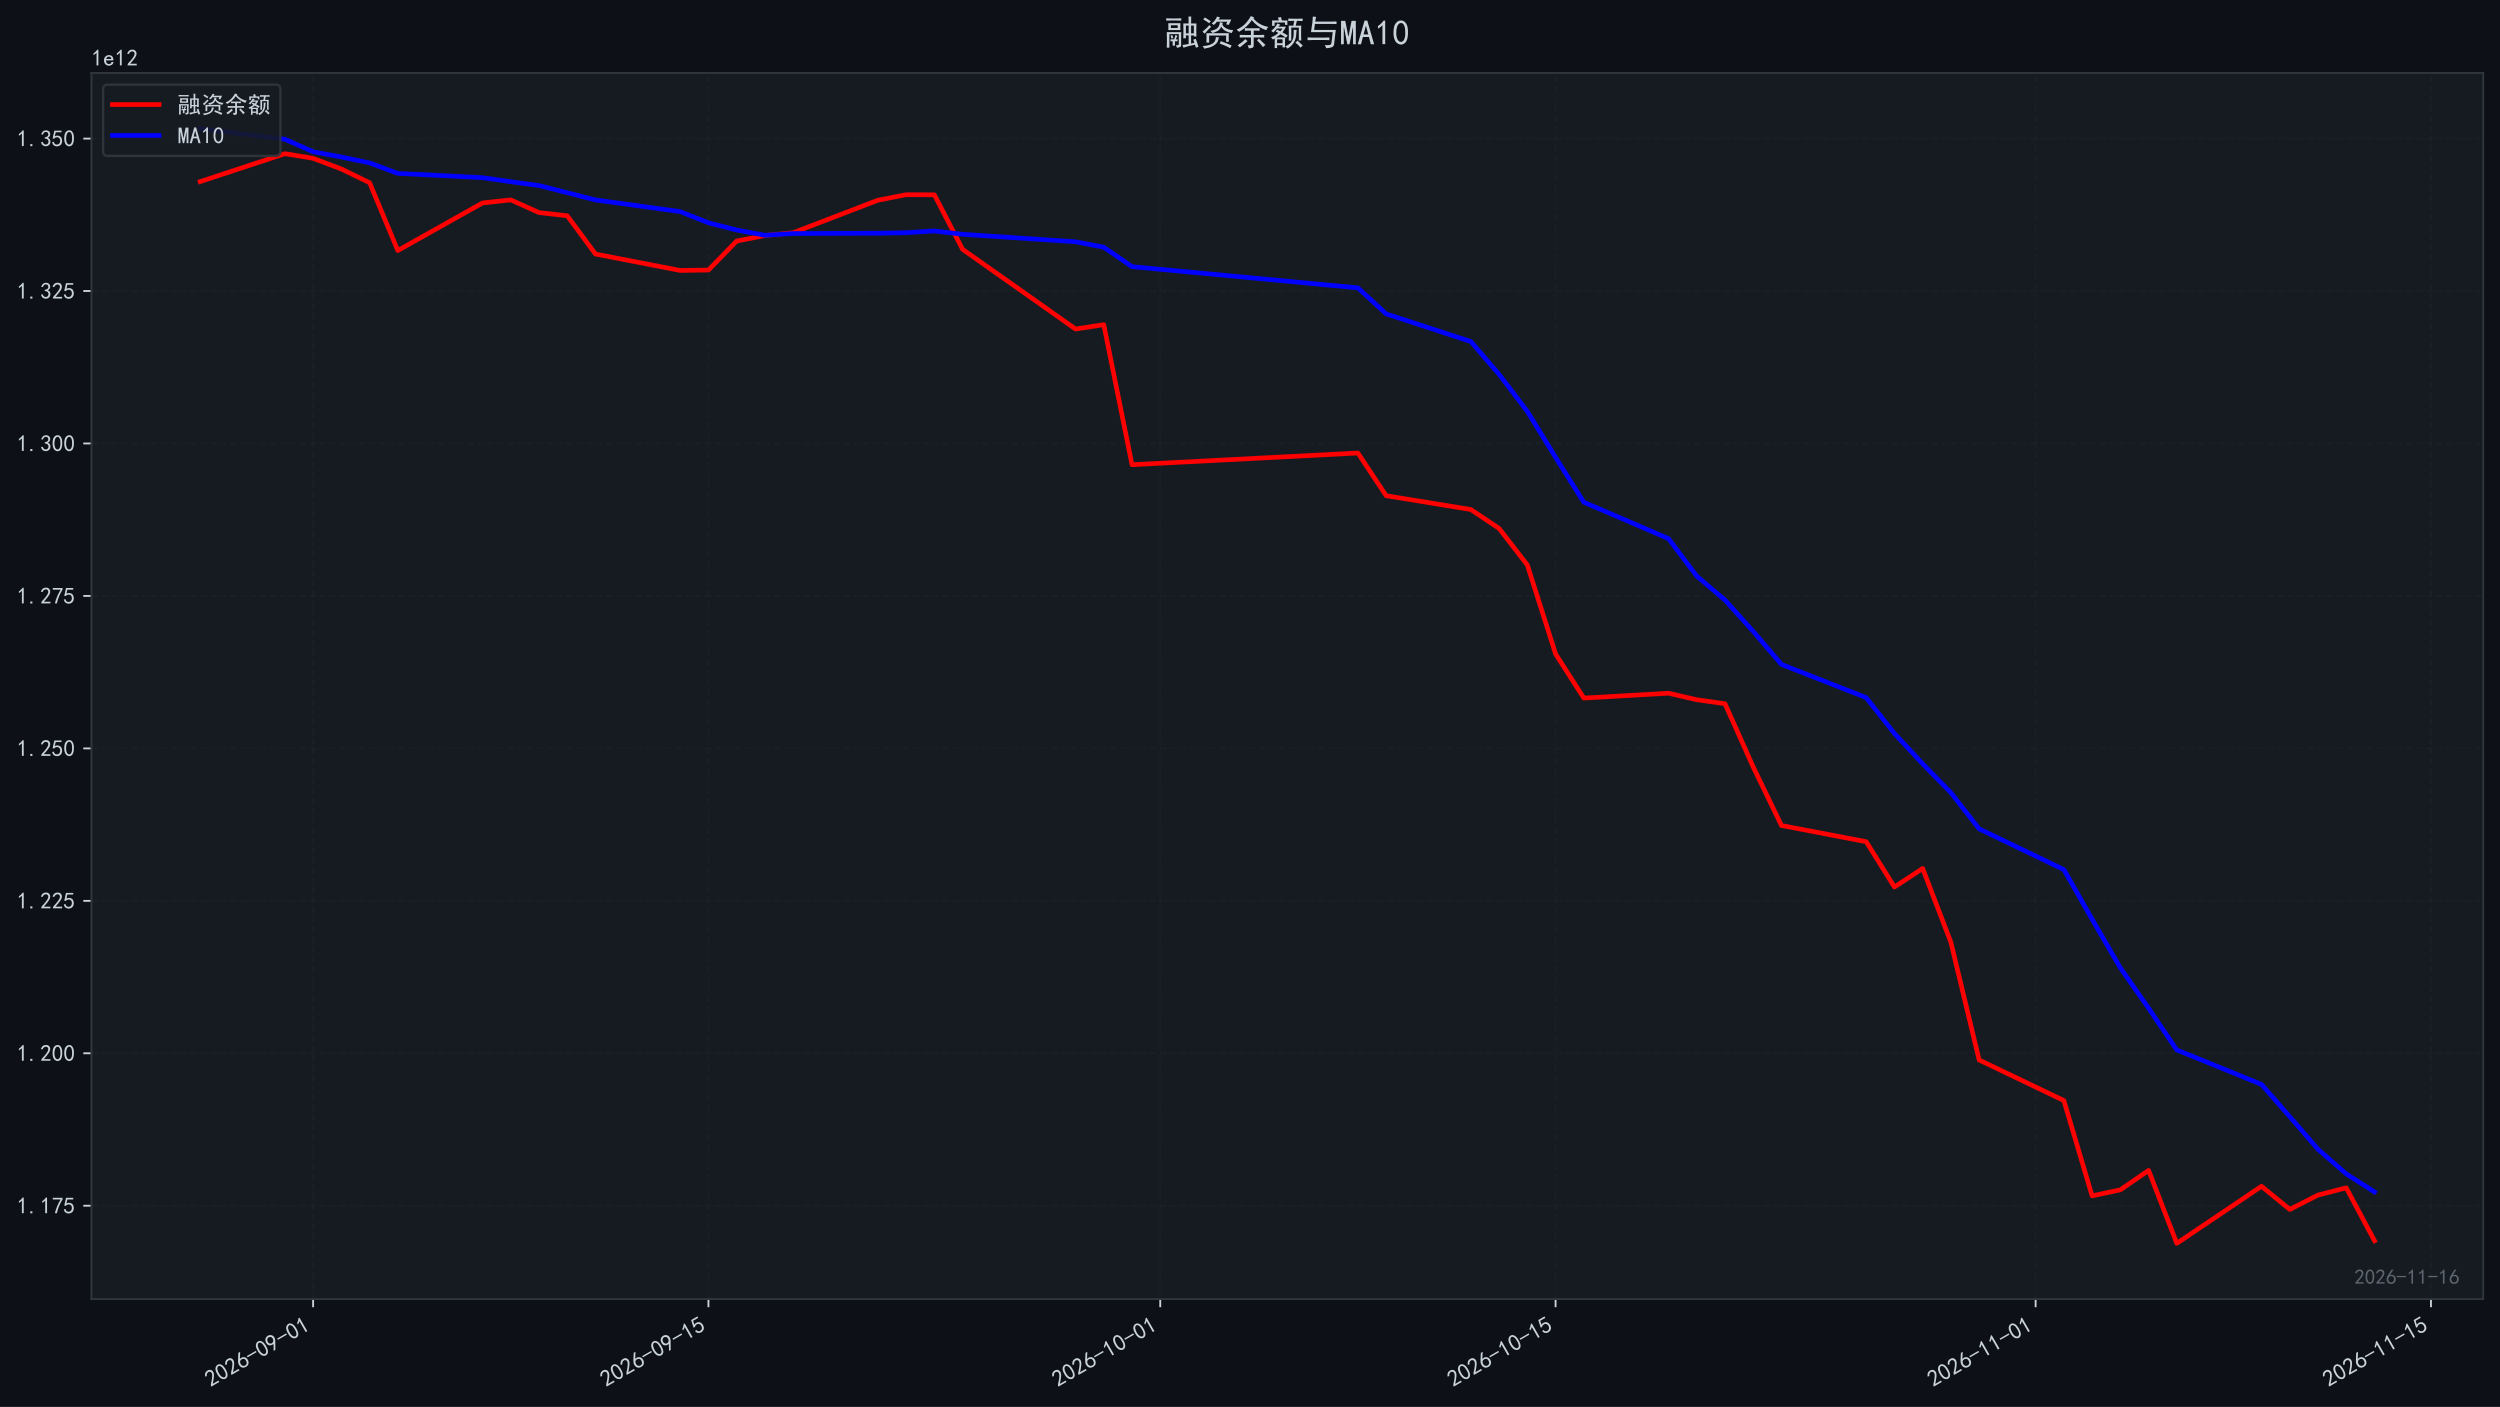
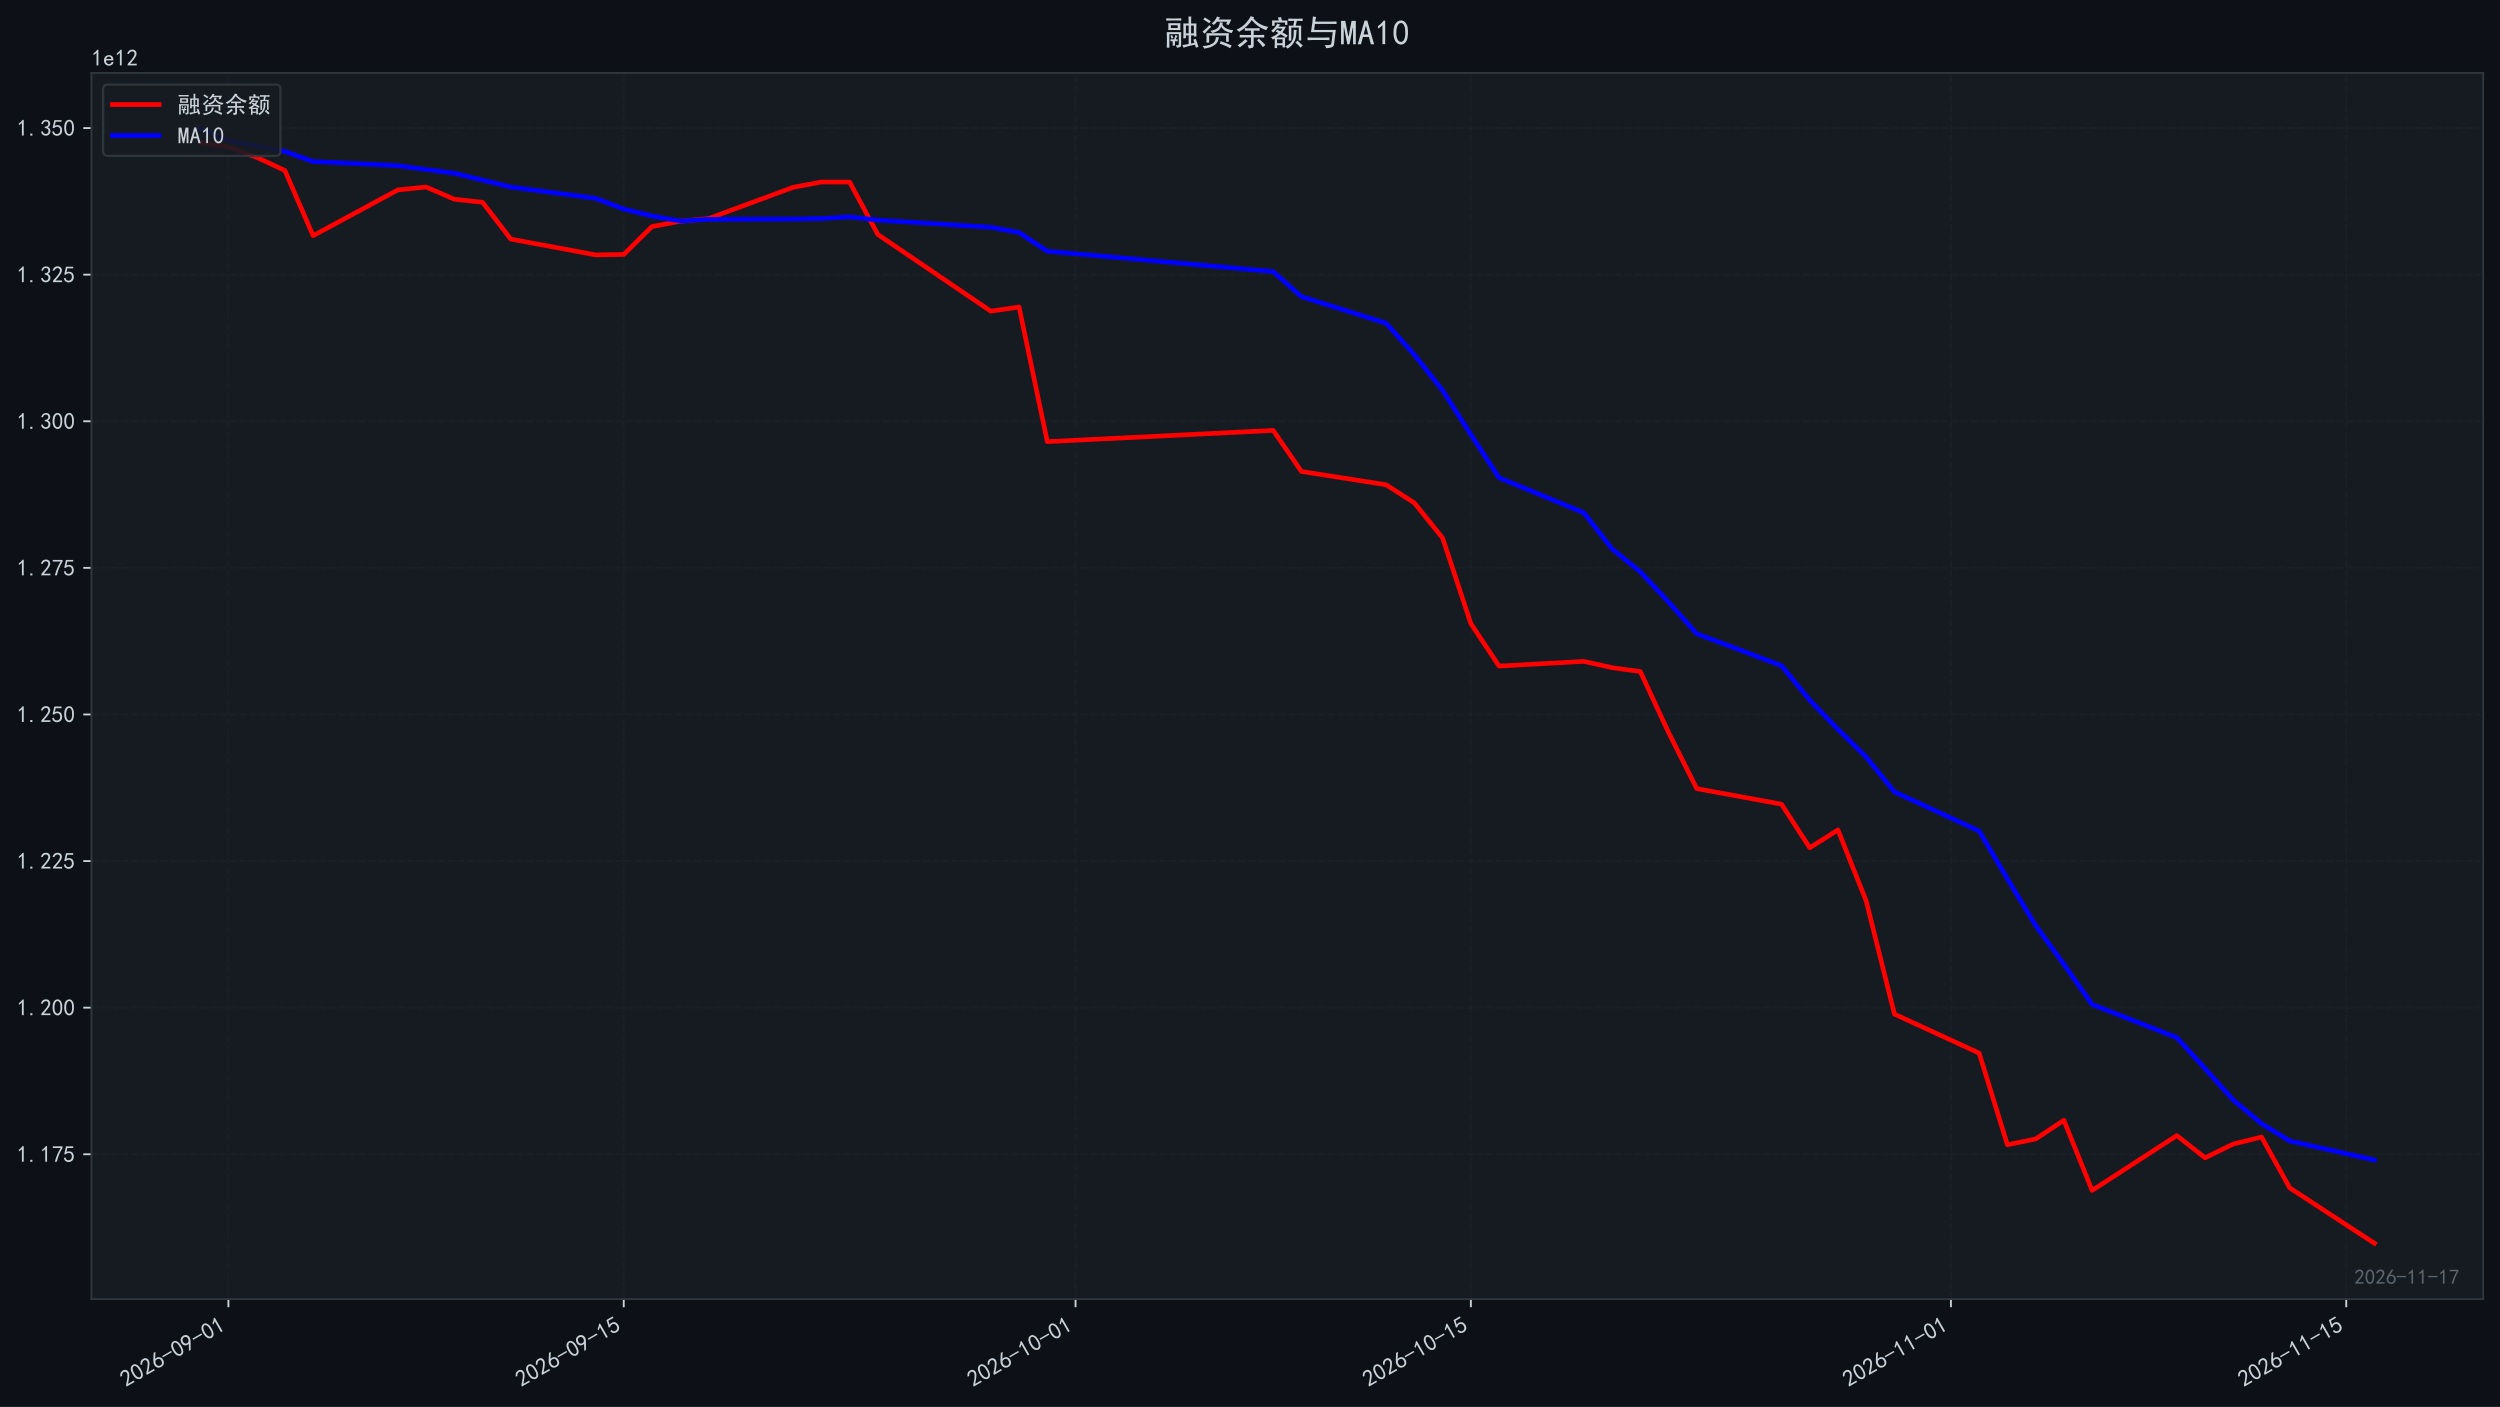
<svg xmlns="http://www.w3.org/2000/svg" xmlns:xlink="http://www.w3.org/1999/xlink" width="1071.68pt" height="603.107pt" viewBox="0 0 1071.68 603.107" version="1.1">
  <defs>
    <style type="text/css">*{stroke-linejoin: round; stroke-linecap: butt}</style>
  </defs>
  <g id="figure_1">
    <g id="patch_1">
      <path d="M 0 603.107  L 1071.68 603.107  L 1071.68 0  L 0 0  z " style="fill: #0d1117" />
    </g>
    <g id="axes_1">
      <g id="patch_2">
        <path d="M 39.2 556.87  L 1064.48 556.87  L 1064.48 31.27  L 39.2 31.27  z " style="fill: #161b22" />
      </g>
      <g id="matplotlib.axis_1">
        <g id="xtick_1">
          <g id="line2d_1">
-             <path d="M 134.223 556.87  L 134.223 31.27  " clip-path="url(#p137fd60865)" style="fill: none; stroke-dasharray: 2.96,1.28; stroke-dashoffset: 0; stroke: #21262d; stroke-opacity: 0.4; stroke-width: 0.8" />
+             <path d="M 97.908 556.87  L 97.908 31.27  " clip-path="url(#pcf729c1f90)" style="fill: none; stroke-dasharray: 2.96,1.28; stroke-dashoffset: 0; stroke: #21262d; stroke-opacity: 0.4; stroke-width: 0.8" />
          </g>
          <g id="line2d_2">
            <defs>
-               <path id="m4700df24aa" d="M 0 0  L 0 3.5  " style="stroke: #c9d1d9; stroke-width: 0.8" />
+               <path id="mfbf416dbbf" d="M 0 0  L 0 3.5  " style="stroke: #c9d1d9; stroke-width: 0.8" />
            </defs>
            <g>
-               <use xlink:href="#m4700df24aa" x="134.223" y="556.87" style="fill: #c9d1d9; stroke: #c9d1d9; stroke-width: 0.8" />
+               <use xlink:href="#mfbf416dbbf" x="97.908" y="556.87" style="fill: #c9d1d9; stroke: #c9d1d9; stroke-width: 0.8" />
            </g>
          </g>
          <g id="text_1">
-             <g style="fill: #c9d1d9" transform="translate(90.29673 594.8242) rotate(-30) scale(0.1 -0.1)">
+             <g style="fill: #c9d1d9" transform="translate(53.98221 594.8242) rotate(-30) scale(0.1 -0.1)">
              <defs>
                <path id="SimHei-32" d="M 300 250  Q 325 625 650 925  Q 975 1225 1475 1862  Q 1975 2500 2125 2850  Q 2275 3200 2237 3450  Q 2200 3700 2000 3862  Q 1800 4025 1537 4000  Q 1275 3975 1037 3800  Q 800 3625 675 3275  L 200 3350  Q 400 3925 712 4187  Q 1025 4450 1450 4475  Q 1700 4500 1900 4462  Q 2100 4425 2312 4287  Q 2525 4150 2662 3875  Q 2800 3600 2762 3212  Q 2725 2825 2375 2287  Q 2025 1750 1025 600  L 2825 600  L 2825 150  L 300 150  L 300 250  z " transform="scale(0.015625)" />
                <path id="SimHei-30" d="M 225 2537  Q 250 3200 412 3587  Q 575 3975 875 4225  Q 1175 4475 1612 4475  Q 2050 4475 2375 4112  Q 2700 3750 2800 3200  Q 2900 2650 2862 1937  Q 2825 1225 2612 775  Q 2400 325 1975 150  Q 1550 -25 1125 187  Q 700 400 525 750  Q 350 1100 275 1487  Q 200 1875 225 2537  z M 750 2687  Q 675 2000 800 1462  Q 925 925 1212 700  Q 1500 475 1800 612  Q 2100 750 2237 1162  Q 2375 1575 2375 2062  Q 2375 2550 2337 2950  Q 2300 3350 2112 3675  Q 1925 4000 1612 4012  Q 1300 4025 1062 3700  Q 825 3375 750 2687  z " transform="scale(0.015625)" />
                <path id="SimHei-36" d="M 250 1612  Q 275 1975 387 2225  Q 500 2475 725 2850  L 1750 4450  L 2325 4450  L 1275 2800  Q 1950 2975 2350 2750  Q 2750 2525 2887 2237  Q 3025 1950 3037 1612  Q 3050 1275 2937 950  Q 2825 625 2537 362  Q 2250 100 1737 75  Q 1225 50 862 262  Q 500 475 362 862  Q 225 1250 250 1612  z M 1025 787  Q 1250 550 1625 525  Q 2000 500 2250 775  Q 2500 1050 2500 1575  Q 2500 2100 2187 2300  Q 1875 2500 1487 2450  Q 1100 2400 925 2075  Q 750 1750 775 1387  Q 800 1025 1025 787  z " transform="scale(0.015625)" />
                <path id="SimHei-2d" d="M 2975 2125  L 125 2125  L 125 2525  L 2975 2525  L 2975 2125  z " transform="scale(0.015625)" />
                <path id="SimHei-39" d="M 800 75  Q 1350 1000 1700 1750  Q 1075 1650 662 1912  Q 250 2175 162 2625  Q 75 3075 175 3437  Q 275 3800 487 4037  Q 700 4275 1000 4375  Q 1300 4475 1537 4475  Q 1775 4475 2025 4375  Q 2275 4275 2475 4075  Q 2675 3875 2750 3662  Q 2825 3450 2825 3112  Q 2825 2775 2575 2250  Q 2325 1725 1350 75  L 800 75  z M 662 2875  Q 700 2550 937 2337  Q 1175 2125 1450 2150  Q 1725 2175 1887 2300  Q 2050 2425 2200 2725  Q 2300 3100 2250 3362  Q 2200 3625 1987 3800  Q 1775 3975 1525 3975  Q 1375 4000 1137 3900  Q 900 3800 762 3500  Q 625 3200 662 2875  z " transform="scale(0.015625)" />
                <path id="SimHei-31" d="M 1400 3600  Q 1075 3275 575 2975  L 575 3450  Q 1200 3875 1600 4450  L 1900 4450  L 1900 150  L 1400 150  L 1400 3600  z " transform="scale(0.015625)" />
              </defs>
              <use xlink:href="#SimHei-32" />
              <use xlink:href="#SimHei-30" transform="translate(50 0)" />
              <use xlink:href="#SimHei-32" transform="translate(100 0)" />
              <use xlink:href="#SimHei-36" transform="translate(150 0)" />
              <use xlink:href="#SimHei-2d" transform="translate(200 0)" />
              <use xlink:href="#SimHei-30" transform="translate(250 0)" />
              <use xlink:href="#SimHei-39" transform="translate(300 0)" />
              <use xlink:href="#SimHei-2d" transform="translate(350 0)" />
              <use xlink:href="#SimHei-30" transform="translate(400 0)" />
              <use xlink:href="#SimHei-31" transform="translate(450 0)" />
            </g>
          </g>
        </g>
        <g id="xtick_2">
          <g id="line2d_3">
-             <path d="M 303.691 556.87  L 303.691 31.27  " clip-path="url(#p137fd60865)" style="fill: none; stroke-dasharray: 2.96,1.28; stroke-dashoffset: 0; stroke: #21262d; stroke-opacity: 0.4; stroke-width: 0.8" />
+             <path d="M 267.376 556.87  L 267.376 31.27  " clip-path="url(#pcf729c1f90)" style="fill: none; stroke-dasharray: 2.96,1.28; stroke-dashoffset: 0; stroke: #21262d; stroke-opacity: 0.4; stroke-width: 0.8" />
          </g>
          <g id="line2d_4">
            <g>
-               <use xlink:href="#m4700df24aa" x="303.691" y="556.87" style="fill: #c9d1d9; stroke: #c9d1d9; stroke-width: 0.8" />
+               <use xlink:href="#mfbf416dbbf" x="267.376" y="556.87" style="fill: #c9d1d9; stroke: #c9d1d9; stroke-width: 0.8" />
            </g>
          </g>
          <g id="text_2">
-             <g style="fill: #c9d1d9" transform="translate(259.7645 594.8242) rotate(-30) scale(0.1 -0.1)">
+             <g style="fill: #c9d1d9" transform="translate(223.45 594.8242) rotate(-30) scale(0.1 -0.1)">
              <defs>
                <path id="SimHei-35" d="M 550 1325  Q 725 650 1150 575  Q 1575 500 1837 662  Q 2100 825 2212 1087  Q 2325 1350 2312 1675  Q 2300 2000 2137 2225  Q 1975 2450 1725 2525  Q 1475 2600 1162 2525  Q 850 2450 650 2175  L 225 2225  Q 275 2375 700 4375  L 2675 4375  L 2675 3925  L 1075 3925  Q 950 3250 825 2850  Q 1200 3025 1525 3012  Q 1850 3000 2150 2862  Q 2450 2725 2587 2487  Q 2725 2250 2787 2012  Q 2850 1775 2837 1500  Q 2825 1225 2725 937  Q 2625 650 2425 462  Q 2225 275 1937 162  Q 1650 50 1275 75  Q 900 100 562 350  Q 225 600 100 1200  L 550 1325  z " transform="scale(0.015625)" />
              </defs>
              <use xlink:href="#SimHei-32" />
              <use xlink:href="#SimHei-30" transform="translate(50 0)" />
              <use xlink:href="#SimHei-32" transform="translate(100 0)" />
              <use xlink:href="#SimHei-36" transform="translate(150 0)" />
              <use xlink:href="#SimHei-2d" transform="translate(200 0)" />
              <use xlink:href="#SimHei-30" transform="translate(250 0)" />
              <use xlink:href="#SimHei-39" transform="translate(300 0)" />
              <use xlink:href="#SimHei-2d" transform="translate(350 0)" />
              <use xlink:href="#SimHei-31" transform="translate(400 0)" />
              <use xlink:href="#SimHei-35" transform="translate(450 0)" />
            </g>
          </g>
        </g>
        <g id="xtick_3">
          <g id="line2d_5">
-             <path d="M 497.368 556.87  L 497.368 31.27  " clip-path="url(#p137fd60865)" style="fill: none; stroke-dasharray: 2.96,1.28; stroke-dashoffset: 0; stroke: #21262d; stroke-opacity: 0.4; stroke-width: 0.8" />
+             <path d="M 461.054 556.87  L 461.054 31.27  " clip-path="url(#pcf729c1f90)" style="fill: none; stroke-dasharray: 2.96,1.28; stroke-dashoffset: 0; stroke: #21262d; stroke-opacity: 0.4; stroke-width: 0.8" />
          </g>
          <g id="line2d_6">
            <g>
-               <use xlink:href="#m4700df24aa" x="497.368" y="556.87" style="fill: #c9d1d9; stroke: #c9d1d9; stroke-width: 0.8" />
+               <use xlink:href="#mfbf416dbbf" x="461.054" y="556.87" style="fill: #c9d1d9; stroke: #c9d1d9; stroke-width: 0.8" />
            </g>
          </g>
          <g id="text_3">
-             <g style="fill: #c9d1d9" transform="translate(453.4419 594.8242) rotate(-30) scale(0.1 -0.1)">
+             <g style="fill: #c9d1d9" transform="translate(417.1274 594.8242) rotate(-30) scale(0.1 -0.1)">
              <use xlink:href="#SimHei-32" />
              <use xlink:href="#SimHei-30" transform="translate(50 0)" />
              <use xlink:href="#SimHei-32" transform="translate(100 0)" />
              <use xlink:href="#SimHei-36" transform="translate(150 0)" />
              <use xlink:href="#SimHei-2d" transform="translate(200 0)" />
              <use xlink:href="#SimHei-31" transform="translate(250 0)" />
              <use xlink:href="#SimHei-30" transform="translate(300 0)" />
              <use xlink:href="#SimHei-2d" transform="translate(350 0)" />
              <use xlink:href="#SimHei-30" transform="translate(400 0)" />
              <use xlink:href="#SimHei-31" transform="translate(450 0)" />
            </g>
          </g>
        </g>
        <g id="xtick_4">
          <g id="line2d_7">
-             <path d="M 666.836 556.87  L 666.836 31.27  " clip-path="url(#p137fd60865)" style="fill: none; stroke-dasharray: 2.96,1.28; stroke-dashoffset: 0; stroke: #21262d; stroke-opacity: 0.4; stroke-width: 0.8" />
+             <path d="M 630.521 556.87  L 630.521 31.27  " clip-path="url(#pcf729c1f90)" style="fill: none; stroke-dasharray: 2.96,1.28; stroke-dashoffset: 0; stroke: #21262d; stroke-opacity: 0.4; stroke-width: 0.8" />
          </g>
          <g id="line2d_8">
            <g>
-               <use xlink:href="#m4700df24aa" x="666.836" y="556.87" style="fill: #c9d1d9; stroke: #c9d1d9; stroke-width: 0.8" />
+               <use xlink:href="#mfbf416dbbf" x="630.521" y="556.87" style="fill: #c9d1d9; stroke: #c9d1d9; stroke-width: 0.8" />
            </g>
          </g>
          <g id="text_4">
-             <g style="fill: #c9d1d9" transform="translate(622.9097 594.8242) rotate(-30) scale(0.1 -0.1)">
+             <g style="fill: #c9d1d9" transform="translate(586.5952 594.8242) rotate(-30) scale(0.1 -0.1)">
              <use xlink:href="#SimHei-32" />
              <use xlink:href="#SimHei-30" transform="translate(50 0)" />
              <use xlink:href="#SimHei-32" transform="translate(100 0)" />
              <use xlink:href="#SimHei-36" transform="translate(150 0)" />
              <use xlink:href="#SimHei-2d" transform="translate(200 0)" />
              <use xlink:href="#SimHei-31" transform="translate(250 0)" />
              <use xlink:href="#SimHei-30" transform="translate(300 0)" />
              <use xlink:href="#SimHei-2d" transform="translate(350 0)" />
              <use xlink:href="#SimHei-31" transform="translate(400 0)" />
              <use xlink:href="#SimHei-35" transform="translate(450 0)" />
            </g>
          </g>
        </g>
        <g id="xtick_5">
          <g id="line2d_9">
-             <path d="M 872.618 556.87  L 872.618 31.27  " clip-path="url(#p137fd60865)" style="fill: none; stroke-dasharray: 2.96,1.28; stroke-dashoffset: 0; stroke: #21262d; stroke-opacity: 0.4; stroke-width: 0.8" />
+             <path d="M 836.304 556.87  L 836.304 31.27  " clip-path="url(#pcf729c1f90)" style="fill: none; stroke-dasharray: 2.96,1.28; stroke-dashoffset: 0; stroke: #21262d; stroke-opacity: 0.4; stroke-width: 0.8" />
          </g>
          <g id="line2d_10">
            <g>
-               <use xlink:href="#m4700df24aa" x="872.618" y="556.87" style="fill: #c9d1d9; stroke: #c9d1d9; stroke-width: 0.8" />
+               <use xlink:href="#mfbf416dbbf" x="836.304" y="556.87" style="fill: #c9d1d9; stroke: #c9d1d9; stroke-width: 0.8" />
            </g>
          </g>
          <g id="text_5">
-             <g style="fill: #c9d1d9" transform="translate(828.692 594.8242) rotate(-30) scale(0.1 -0.1)">
+             <g style="fill: #c9d1d9" transform="translate(792.3775 594.8242) rotate(-30) scale(0.1 -0.1)">
              <use xlink:href="#SimHei-32" />
              <use xlink:href="#SimHei-30" transform="translate(50 0)" />
              <use xlink:href="#SimHei-32" transform="translate(100 0)" />
              <use xlink:href="#SimHei-36" transform="translate(150 0)" />
              <use xlink:href="#SimHei-2d" transform="translate(200 0)" />
              <use xlink:href="#SimHei-31" transform="translate(250 0)" />
              <use xlink:href="#SimHei-31" transform="translate(300 0)" />
              <use xlink:href="#SimHei-2d" transform="translate(350 0)" />
              <use xlink:href="#SimHei-30" transform="translate(400 0)" />
              <use xlink:href="#SimHei-31" transform="translate(450 0)" />
            </g>
          </g>
        </g>
        <g id="xtick_6">
          <g id="line2d_11">
-             <path d="M 1042.086 556.87  L 1042.086 31.27  " clip-path="url(#p137fd60865)" style="fill: none; stroke-dasharray: 2.96,1.28; stroke-dashoffset: 0; stroke: #21262d; stroke-opacity: 0.4; stroke-width: 0.8" />
+             <path d="M 1005.772 556.87  L 1005.772 31.27  " clip-path="url(#pcf729c1f90)" style="fill: none; stroke-dasharray: 2.96,1.28; stroke-dashoffset: 0; stroke: #21262d; stroke-opacity: 0.4; stroke-width: 0.8" />
          </g>
          <g id="line2d_12">
            <g>
-               <use xlink:href="#m4700df24aa" x="1042.086" y="556.87" style="fill: #c9d1d9; stroke: #c9d1d9; stroke-width: 0.8" />
+               <use xlink:href="#mfbf416dbbf" x="1005.772" y="556.87" style="fill: #c9d1d9; stroke: #c9d1d9; stroke-width: 0.8" />
            </g>
          </g>
          <g id="text_6">
-             <g style="fill: #c9d1d9" transform="translate(998.1598 594.8242) rotate(-30) scale(0.1 -0.1)">
+             <g style="fill: #c9d1d9" transform="translate(961.8453 594.8242) rotate(-30) scale(0.1 -0.1)">
              <use xlink:href="#SimHei-32" />
              <use xlink:href="#SimHei-30" transform="translate(50 0)" />
              <use xlink:href="#SimHei-32" transform="translate(100 0)" />
              <use xlink:href="#SimHei-36" transform="translate(150 0)" />
              <use xlink:href="#SimHei-2d" transform="translate(200 0)" />
              <use xlink:href="#SimHei-31" transform="translate(250 0)" />
              <use xlink:href="#SimHei-31" transform="translate(300 0)" />
              <use xlink:href="#SimHei-2d" transform="translate(350 0)" />
              <use xlink:href="#SimHei-31" transform="translate(400 0)" />
              <use xlink:href="#SimHei-35" transform="translate(450 0)" />
            </g>
          </g>
        </g>
      </g>
      <g id="matplotlib.axis_2">
        <g id="ytick_1">
          <g id="line2d_13">
-             <path d="M 39.2 516.868  L 1064.48 516.868  " clip-path="url(#p137fd60865)" style="fill: none; stroke-dasharray: 2.96,1.28; stroke-dashoffset: 0; stroke: #21262d; stroke-opacity: 0.4; stroke-width: 0.8" />
+             <path d="M 39.2 494.802  L 1064.48 494.802  " clip-path="url(#pcf729c1f90)" style="fill: none; stroke-dasharray: 2.96,1.28; stroke-dashoffset: 0; stroke: #21262d; stroke-opacity: 0.4; stroke-width: 0.8" />
          </g>
          <g id="line2d_14">
            <defs>
-               <path id="m01892467f9" d="M 0 0  L -3.5 0  " style="stroke: #c9d1d9; stroke-width: 0.8" />
+               <path id="m2ed9cf9c31" d="M 0 0  L -3.5 0  " style="stroke: #c9d1d9; stroke-width: 0.8" />
            </defs>
            <g>
-               <use xlink:href="#m01892467f9" x="39.2" y="516.868" style="fill: #c9d1d9; stroke: #c9d1d9; stroke-width: 0.8" />
+               <use xlink:href="#m2ed9cf9c31" x="39.2" y="494.802" style="fill: #c9d1d9; stroke: #c9d1d9; stroke-width: 0.8" />
            </g>
          </g>
          <g id="text_7">
-             <g style="fill: #c9d1d9" transform="translate(7.2 520.3051) scale(0.1 -0.1)">
+             <g style="fill: #c9d1d9" transform="translate(7.2 498.2395) scale(0.1 -0.1)">
              <defs>
                <path id="SimHei-2e" d="M 1075 125  L 500 125  L 500 675  L 1075 675  L 1075 125  z " transform="scale(0.015625)" />
                <path id="SimHei-37" d="M 850 150  Q 1300 2050 2425 3925  L 275 3925  L 275 4375  L 2950 4375  L 2950 3950  Q 1775 2050 1400 150  L 850 150  z " transform="scale(0.015625)" />
              </defs>
              <use xlink:href="#SimHei-31" />
              <use xlink:href="#SimHei-2e" transform="translate(50 0)" />
              <use xlink:href="#SimHei-31" transform="translate(100 0)" />
              <use xlink:href="#SimHei-37" transform="translate(150 0)" />
              <use xlink:href="#SimHei-35" transform="translate(200 0)" />
            </g>
          </g>
        </g>
        <g id="ytick_2">
          <g id="line2d_15">
-             <path d="M 39.2 451.516  L 1064.48 451.516  " clip-path="url(#p137fd60865)" style="fill: none; stroke-dasharray: 2.96,1.28; stroke-dashoffset: 0; stroke: #21262d; stroke-opacity: 0.4; stroke-width: 0.8" />
+             <path d="M 39.2 431.957  L 1064.48 431.957  " clip-path="url(#pcf729c1f90)" style="fill: none; stroke-dasharray: 2.96,1.28; stroke-dashoffset: 0; stroke: #21262d; stroke-opacity: 0.4; stroke-width: 0.8" />
          </g>
          <g id="line2d_16">
            <g>
-               <use xlink:href="#m01892467f9" x="39.2" y="451.516" style="fill: #c9d1d9; stroke: #c9d1d9; stroke-width: 0.8" />
+               <use xlink:href="#m2ed9cf9c31" x="39.2" y="431.957" style="fill: #c9d1d9; stroke: #c9d1d9; stroke-width: 0.8" />
            </g>
          </g>
          <g id="text_8">
-             <g style="fill: #c9d1d9" transform="translate(7.2 454.9533) scale(0.1 -0.1)">
+             <g style="fill: #c9d1d9" transform="translate(7.2 435.3944) scale(0.1 -0.1)">
              <use xlink:href="#SimHei-31" />
              <use xlink:href="#SimHei-2e" transform="translate(50 0)" />
              <use xlink:href="#SimHei-32" transform="translate(100 0)" />
              <use xlink:href="#SimHei-30" transform="translate(150 0)" />
              <use xlink:href="#SimHei-30" transform="translate(200 0)" />
            </g>
          </g>
        </g>
        <g id="ytick_3">
          <g id="line2d_17">
-             <path d="M 39.2 386.164  L 1064.48 386.164  " clip-path="url(#p137fd60865)" style="fill: none; stroke-dasharray: 2.96,1.28; stroke-dashoffset: 0; stroke: #21262d; stroke-opacity: 0.4; stroke-width: 0.8" />
+             <path d="M 39.2 369.112  L 1064.48 369.112  " clip-path="url(#pcf729c1f90)" style="fill: none; stroke-dasharray: 2.96,1.28; stroke-dashoffset: 0; stroke: #21262d; stroke-opacity: 0.4; stroke-width: 0.8" />
          </g>
          <g id="line2d_18">
            <g>
-               <use xlink:href="#m01892467f9" x="39.2" y="386.164" style="fill: #c9d1d9; stroke: #c9d1d9; stroke-width: 0.8" />
+               <use xlink:href="#m2ed9cf9c31" x="39.2" y="369.112" style="fill: #c9d1d9; stroke: #c9d1d9; stroke-width: 0.8" />
            </g>
          </g>
          <g id="text_9">
-             <g style="fill: #c9d1d9" transform="translate(7.2 389.6015) scale(0.1 -0.1)">
+             <g style="fill: #c9d1d9" transform="translate(7.2 372.5494) scale(0.1 -0.1)">
              <use xlink:href="#SimHei-31" />
              <use xlink:href="#SimHei-2e" transform="translate(50 0)" />
              <use xlink:href="#SimHei-32" transform="translate(100 0)" />
              <use xlink:href="#SimHei-32" transform="translate(150 0)" />
              <use xlink:href="#SimHei-35" transform="translate(200 0)" />
            </g>
          </g>
        </g>
        <g id="ytick_4">
          <g id="line2d_19">
-             <path d="M 39.2 320.812  L 1064.48 320.812  " clip-path="url(#p137fd60865)" style="fill: none; stroke-dasharray: 2.96,1.28; stroke-dashoffset: 0; stroke: #21262d; stroke-opacity: 0.4; stroke-width: 0.8" />
+             <path d="M 39.2 306.267  L 1064.48 306.267  " clip-path="url(#pcf729c1f90)" style="fill: none; stroke-dasharray: 2.96,1.28; stroke-dashoffset: 0; stroke: #21262d; stroke-opacity: 0.4; stroke-width: 0.8" />
          </g>
          <g id="line2d_20">
            <g>
-               <use xlink:href="#m01892467f9" x="39.2" y="320.812" style="fill: #c9d1d9; stroke: #c9d1d9; stroke-width: 0.8" />
+               <use xlink:href="#m2ed9cf9c31" x="39.2" y="306.267" style="fill: #c9d1d9; stroke: #c9d1d9; stroke-width: 0.8" />
            </g>
          </g>
          <g id="text_10">
-             <g style="fill: #c9d1d9" transform="translate(7.2 324.2497) scale(0.1 -0.1)">
+             <g style="fill: #c9d1d9" transform="translate(7.2 309.7044) scale(0.1 -0.1)">
              <use xlink:href="#SimHei-31" />
              <use xlink:href="#SimHei-2e" transform="translate(50 0)" />
              <use xlink:href="#SimHei-32" transform="translate(100 0)" />
              <use xlink:href="#SimHei-35" transform="translate(150 0)" />
              <use xlink:href="#SimHei-30" transform="translate(200 0)" />
            </g>
          </g>
        </g>
        <g id="ytick_5">
          <g id="line2d_21">
-             <path d="M 39.2 255.46  L 1064.48 255.46  " clip-path="url(#p137fd60865)" style="fill: none; stroke-dasharray: 2.96,1.28; stroke-dashoffset: 0; stroke: #21262d; stroke-opacity: 0.4; stroke-width: 0.8" />
+             <path d="M 39.2 243.422  L 1064.48 243.422  " clip-path="url(#pcf729c1f90)" style="fill: none; stroke-dasharray: 2.96,1.28; stroke-dashoffset: 0; stroke: #21262d; stroke-opacity: 0.4; stroke-width: 0.8" />
          </g>
          <g id="line2d_22">
            <g>
-               <use xlink:href="#m01892467f9" x="39.2" y="255.46" style="fill: #c9d1d9; stroke: #c9d1d9; stroke-width: 0.8" />
+               <use xlink:href="#m2ed9cf9c31" x="39.2" y="243.422" style="fill: #c9d1d9; stroke: #c9d1d9; stroke-width: 0.8" />
            </g>
          </g>
          <g id="text_11">
-             <g style="fill: #c9d1d9" transform="translate(7.2 258.8978) scale(0.1 -0.1)">
+             <g style="fill: #c9d1d9" transform="translate(7.2 246.8594) scale(0.1 -0.1)">
              <use xlink:href="#SimHei-31" />
              <use xlink:href="#SimHei-2e" transform="translate(50 0)" />
              <use xlink:href="#SimHei-32" transform="translate(100 0)" />
              <use xlink:href="#SimHei-37" transform="translate(150 0)" />
              <use xlink:href="#SimHei-35" transform="translate(200 0)" />
            </g>
          </g>
        </g>
        <g id="ytick_6">
          <g id="line2d_23">
-             <path d="M 39.2 190.109  L 1064.48 190.109  " clip-path="url(#p137fd60865)" style="fill: none; stroke-dasharray: 2.96,1.28; stroke-dashoffset: 0; stroke: #21262d; stroke-opacity: 0.4; stroke-width: 0.8" />
+             <path d="M 39.2 180.577  L 1064.48 180.577  " clip-path="url(#pcf729c1f90)" style="fill: none; stroke-dasharray: 2.96,1.28; stroke-dashoffset: 0; stroke: #21262d; stroke-opacity: 0.4; stroke-width: 0.8" />
          </g>
          <g id="line2d_24">
            <g>
-               <use xlink:href="#m01892467f9" x="39.2" y="190.109" style="fill: #c9d1d9; stroke: #c9d1d9; stroke-width: 0.8" />
+               <use xlink:href="#m2ed9cf9c31" x="39.2" y="180.577" style="fill: #c9d1d9; stroke: #c9d1d9; stroke-width: 0.8" />
            </g>
          </g>
          <g id="text_12">
-             <g style="fill: #c9d1d9" transform="translate(7.2 193.546) scale(0.1 -0.1)">
+             <g style="fill: #c9d1d9" transform="translate(7.2 184.0143) scale(0.1 -0.1)">
              <defs>
                <path id="SimHei-33" d="M 250 1225  L 700 1300  Q 800 975 1025 762  Q 1250 550 1587 562  Q 1925 575 2125 837  Q 2325 1100 2300 1437  Q 2275 1775 2037 1962  Q 1800 2150 1275 2225  L 1275 2550  Q 1800 2600 2037 2825  Q 2275 3050 2250 3412  Q 2225 3775 1925 3937  Q 1625 4100 1287 3975  Q 950 3850 750 3275  L 300 3350  Q 450 3800 712 4100  Q 975 4400 1425 4450  Q 1875 4500 2212 4337  Q 2550 4175 2687 3837  Q 2825 3500 2725 3100  Q 2625 2700 2150 2400  Q 2500 2250 2687 1950  Q 2875 1650 2812 1162  Q 2750 675 2375 375  Q 2000 75 1525 87  Q 1050 100 700 387  Q 350 675 250 1225  z " transform="scale(0.015625)" />
              </defs>
              <use xlink:href="#SimHei-31" />
              <use xlink:href="#SimHei-2e" transform="translate(50 0)" />
              <use xlink:href="#SimHei-33" transform="translate(100 0)" />
              <use xlink:href="#SimHei-30" transform="translate(150 0)" />
              <use xlink:href="#SimHei-30" transform="translate(200 0)" />
            </g>
          </g>
        </g>
        <g id="ytick_7">
          <g id="line2d_25">
-             <path d="M 39.2 124.757  L 1064.48 124.757  " clip-path="url(#p137fd60865)" style="fill: none; stroke-dasharray: 2.96,1.28; stroke-dashoffset: 0; stroke: #21262d; stroke-opacity: 0.4; stroke-width: 0.8" />
+             <path d="M 39.2 117.732  L 1064.48 117.732  " clip-path="url(#pcf729c1f90)" style="fill: none; stroke-dasharray: 2.96,1.28; stroke-dashoffset: 0; stroke: #21262d; stroke-opacity: 0.4; stroke-width: 0.8" />
          </g>
          <g id="line2d_26">
            <g>
-               <use xlink:href="#m01892467f9" x="39.2" y="124.757" style="fill: #c9d1d9; stroke: #c9d1d9; stroke-width: 0.8" />
+               <use xlink:href="#m2ed9cf9c31" x="39.2" y="117.732" style="fill: #c9d1d9; stroke: #c9d1d9; stroke-width: 0.8" />
            </g>
          </g>
          <g id="text_13">
-             <g style="fill: #c9d1d9" transform="translate(7.2 128.1942) scale(0.1 -0.1)">
+             <g style="fill: #c9d1d9" transform="translate(7.2 121.1693) scale(0.1 -0.1)">
              <use xlink:href="#SimHei-31" />
              <use xlink:href="#SimHei-2e" transform="translate(50 0)" />
              <use xlink:href="#SimHei-33" transform="translate(100 0)" />
              <use xlink:href="#SimHei-32" transform="translate(150 0)" />
              <use xlink:href="#SimHei-35" transform="translate(200 0)" />
            </g>
          </g>
        </g>
        <g id="ytick_8">
          <g id="line2d_27">
-             <path d="M 39.2 59.405  L 1064.48 59.405  " clip-path="url(#p137fd60865)" style="fill: none; stroke-dasharray: 2.96,1.28; stroke-dashoffset: 0; stroke: #21262d; stroke-opacity: 0.4; stroke-width: 0.8" />
+             <path d="M 39.2 54.887  L 1064.48 54.887  " clip-path="url(#pcf729c1f90)" style="fill: none; stroke-dasharray: 2.96,1.28; stroke-dashoffset: 0; stroke: #21262d; stroke-opacity: 0.4; stroke-width: 0.8" />
          </g>
          <g id="line2d_28">
            <g>
-               <use xlink:href="#m01892467f9" x="39.2" y="59.405" style="fill: #c9d1d9; stroke: #c9d1d9; stroke-width: 0.8" />
+               <use xlink:href="#m2ed9cf9c31" x="39.2" y="54.887" style="fill: #c9d1d9; stroke: #c9d1d9; stroke-width: 0.8" />
            </g>
          </g>
          <g id="text_14">
-             <g style="fill: #c9d1d9" transform="translate(7.2 62.8424) scale(0.1 -0.1)">
+             <g style="fill: #c9d1d9" transform="translate(7.2 58.32428) scale(0.1 -0.1)">
              <use xlink:href="#SimHei-31" />
              <use xlink:href="#SimHei-2e" transform="translate(50 0)" />
              <use xlink:href="#SimHei-33" transform="translate(100 0)" />
              <use xlink:href="#SimHei-35" transform="translate(150 0)" />
              <use xlink:href="#SimHei-30" transform="translate(200 0)" />
            </g>
          </g>
        </g>
        <g id="text_15">
          <g style="fill: #c9d1d9" transform="translate(39.2 28.27031) scale(0.1 -0.1)">
            <defs>
              <path id="SimHei-65" d="M 2850 1075  Q 2800 625 2450 350  Q 2100 75 1625 75  Q 1025 75 637 462  Q 250 850 250 1525  Q 250 2200 637 2587  Q 1025 2975 1625 2975  Q 2150 2975 2487 2637  Q 2825 2300 2825 1525  L 800 1525  Q 800 975 1037 750  Q 1275 525 1625 525  Q 1900 525 2075 662  Q 2250 800 2300 1075  L 2850 1075  z M 2250 1925  Q 2200 2275 2025 2412  Q 1850 2550 1575 2550  Q 1325 2550 1125 2412  Q 925 2275 825 1925  L 2250 1925  z " transform="scale(0.015625)" />
            </defs>
            <use xlink:href="#SimHei-31" />
            <use xlink:href="#SimHei-65" transform="translate(50 0)" />
            <use xlink:href="#SimHei-31" transform="translate(100 0)" />
            <use xlink:href="#SimHei-32" transform="translate(150 0)" />
          </g>
        </g>
      </g>
      <g id="line2d_29">
-         <path d="M 85.804 77.85  L 122.118 65.877  L 134.223 67.871  L 146.328 72.451  L 158.433 78.321  L 170.538 107.391  L 206.852 86.992  L 218.957 85.687  L 231.062 91.131  L 243.167 92.507  L 255.271 108.903  L 291.586 115.943  L 303.691 115.76  L 315.796 103.328  L 327.9 100.956  L 340.005 99.761  L 376.32 85.832  L 388.425 83.462  L 400.529 83.501  L 412.634 106.872  L 461.054 141.046  L 473.159 139.18  L 485.263 199.204  L 582.102 194.191  L 594.207 212.493  L 630.521 218.428  L 642.626 226.537  L 654.731 242.188  L 666.836 280.329  L 678.941 299.246  L 715.255 297.16  L 727.36 299.957  L 739.465 301.674  L 751.57 328.815  L 763.675 353.878  L 799.989 360.814  L 812.094 380.232  L 824.199 372.288  L 836.304 403.968  L 848.409 454.387  L 884.723 471.781  L 896.828 512.628  L 908.933 510.054  L 921.038 501.712  L 933.142 532.979  L 969.457 508.528  L 981.562 518.45  L 993.667 512.293  L 1005.772 509.193  L 1017.876 531.862  " clip-path="url(#p137fd60865)" style="fill: none; stroke: #ff0000; stroke-width: 2; stroke-linecap: square" />
+         <path d="M 85.804 61.11  L 97.908 63.028  L 110.013 67.433  L 122.118 73.078  L 134.223 101.032  L 170.538 81.416  L 182.642 80.161  L 194.747 85.396  L 206.852 86.719  L 218.957 102.486  L 255.271 109.256  L 267.376 109.08  L 279.481 97.125  L 291.586 94.844  L 303.691 93.695  L 340.005 80.3  L 352.11 78.021  L 364.215 78.059  L 376.32 100.533  L 424.739 133.396  L 436.844 131.602  L 448.949 189.323  L 545.788 184.503  L 557.892 202.102  L 594.207 207.81  L 606.312 215.608  L 618.417 230.659  L 630.521 267.337  L 642.626 285.528  L 678.941 283.522  L 691.046 286.211  L 703.151 287.863  L 715.255 313.963  L 727.36 338.064  L 763.675 344.735  L 775.78 363.408  L 787.884 355.768  L 799.989 386.233  L 812.094 434.718  L 848.409 451.445  L 860.513 490.725  L 872.618 488.25  L 884.723 480.227  L 896.828 510.296  L 933.142 486.782  L 945.247 496.323  L 957.352 490.403  L 969.457 487.422  L 981.562 509.221  L 1017.876 532.979  " clip-path="url(#pcf729c1f90)" style="fill: none; stroke: #ff0000; stroke-width: 2; stroke-linecap: square" />
      </g>
      <g id="line2d_30">
-         <path d="M 85.804 55.161  L 122.118 59.69  L 134.223 65.051  L 146.328 67.311  L 158.433 69.839  L 170.538 74.328  L 206.852 76.164  L 218.957 77.897  L 231.062 79.54  L 243.167 82.608  L 255.271 85.713  L 291.586 90.72  L 303.691 95.509  L 315.796 98.597  L 327.9 100.86  L 340.005 100.097  L 376.32 99.981  L 388.425 99.758  L 400.529 98.995  L 412.634 100.432  L 461.054 103.646  L 473.159 105.97  L 485.263 114.314  L 582.102 123.4  L 594.207 134.554  L 630.521 146.421  L 642.626 160.491  L 654.731 176.364  L 666.836 196.047  L 678.941 215.284  L 715.255 230.896  L 727.36 246.973  L 739.465 257.22  L 751.57 270.683  L 763.675 284.821  L 799.989 299.06  L 812.094 314.429  L 824.199 327.439  L 836.304 339.803  L 848.409 355.317  L 884.723 372.78  L 896.828 394.047  L 908.933 414.885  L 921.038 432.174  L 933.142 450.084  L 969.457 464.856  L 981.562 478.678  L 993.667 492.678  L 1005.772 503.201  L 1017.876 510.948  " clip-path="url(#p137fd60865)" style="fill: none; stroke: #0000ff; stroke-width: 2; stroke-linecap: square" />
+         <path d="M 85.804 55.161  L 97.908 60.316  L 110.013 62.489  L 122.118 64.921  L 134.223 69.238  L 170.538 71.003  L 182.642 72.67  L 194.747 74.249  L 206.852 77.2  L 218.957 80.186  L 255.271 85.001  L 267.376 89.606  L 279.481 92.575  L 291.586 94.752  L 303.691 94.018  L 340.005 93.906  L 352.11 93.692  L 364.215 92.959  L 376.32 94.34  L 424.739 97.431  L 436.844 99.666  L 448.949 107.69  L 545.788 116.428  L 557.892 127.153  L 594.207 138.565  L 606.312 152.096  L 618.417 167.359  L 630.521 186.287  L 642.626 204.787  L 678.941 219.799  L 691.046 235.26  L 703.151 245.114  L 715.255 258.06  L 727.36 271.656  L 763.675 285.349  L 775.78 300.129  L 787.884 312.64  L 799.989 324.53  L 812.094 339.449  L 848.409 356.241  L 860.513 376.692  L 872.618 396.731  L 884.723 413.357  L 896.828 430.581  L 933.142 444.785  L 945.247 458.077  L 957.352 471.54  L 969.457 481.659  L 981.562 489.109  L 1017.876 497.263  " clip-path="url(#pcf729c1f90)" style="fill: none; stroke: #0000ff; stroke-width: 2; stroke-linecap: square" />
      </g>
      <g id="patch_3">
        <path d="M 39.2 556.87  L 39.2 31.27  " style="fill: none; stroke: #30363d; stroke-width: 0.8; stroke-linejoin: miter; stroke-linecap: square" />
      </g>
      <g id="patch_4">
        <path d="M 1064.48 556.87  L 1064.48 31.27  " style="fill: none; stroke: #30363d; stroke-width: 0.8; stroke-linejoin: miter; stroke-linecap: square" />
      </g>
      <g id="patch_5">
        <path d="M 39.2 556.87  L 1064.48 556.87  " style="fill: none; stroke: #30363d; stroke-width: 0.8; stroke-linejoin: miter; stroke-linecap: square" />
      </g>
      <g id="patch_6">
        <path d="M 39.2 31.27  L 1064.48 31.27  " style="fill: none; stroke: #30363d; stroke-width: 0.8; stroke-linejoin: miter; stroke-linecap: square" />
      </g>
      <g id="text_16">
        <g style="fill: #8b949e; opacity: 0.6" transform="translate(1009.227 550.4893) scale(0.09 -0.09)">
          <use xlink:href="#SimHei-32" />
          <use xlink:href="#SimHei-30" transform="translate(50 0)" />
          <use xlink:href="#SimHei-32" transform="translate(100 0)" />
          <use xlink:href="#SimHei-36" transform="translate(150 0)" />
          <use xlink:href="#SimHei-2d" transform="translate(200 0)" />
          <use xlink:href="#SimHei-31" transform="translate(250 0)" />
          <use xlink:href="#SimHei-31" transform="translate(300 0)" />
          <use xlink:href="#SimHei-2d" transform="translate(350 0)" />
          <use xlink:href="#SimHei-31" transform="translate(400 0)" />
-           <use xlink:href="#SimHei-36" transform="translate(450 0)" />
+           <use xlink:href="#SimHei-37" transform="translate(450 0)" />
        </g>
      </g>
      <g id="text_17">
        <g style="fill: #c9d1d9" transform="translate(499.34 19.27031) scale(0.15 -0.15)">
          <defs>
            <path id="SimHei-878d" d="M 5200 975  Q 5400 1025 5650 1125  Q 5775 775 5887 475  Q 6000 175 6150 -350  Q 5925 -425 5675 -500  Q 5575 -175 5500 50  Q 4825 -100 4362 -212  Q 3900 -325 3400 -500  Q 3325 -225 3200 0  Q 3575 25 4350 175  L 4350 1750  L 3850 1750  L 3850 1225  L 3375 1225  Q 3400 1975 3400 2675  Q 3400 3400 3375 3925  L 4350 3925  Q 4350 4925 4325 5200  L 4825 5200  Q 4800 4875 4800 3925  L 5775 3925  Q 5750 3325 5750 2700  Q 5750 2100 5775 1550  L 5300 1550  L 5300 1750  L 4800 1750  L 4800 250  Q 5075 325 5400 400  Q 5325 650 5200 975  z M 2025 -50  Q 2425 -50 2475 -12  Q 2525 25 2550 150  L 2550 1975  L 825 1975  L 825 -500  L 350 -500  Q 375 100 375 475  L 375 1400  Q 375 1850 350 2350  L 3000 2350  Q 2975 1950 2975 1450  L 2975 -25  Q 2975 -325 2787 -387  Q 2600 -450 2225 -525  Q 2125 -225 2025 -50  z M 625 2725  Q 650 3050 650 3350  Q 650 3675 625 3975  L 2850 3975  Q 2825 3675 2825 3350  Q 2825 3050 2850 2725  L 625 2725  z M 3000 4450  Q 2650 4475 2175 4475  L 1200 4475  Q 625 4475 250 4450  L 250 4875  Q 550 4850 1125 4850  L 2175 4850  Q 2700 4850 3000 4875  L 3000 4450  z M 2325 1675  Q 2175 1475 2000 1025  L 2325 1025  L 2325 675  L 1850 675  L 1850 -125  L 1425 -125  L 1425 675  L 1025 675  L 1025 1025  L 1700 1025  Q 1875 1500 1925 1825  Q 2100 1700 2325 1675  z M 5300 2125  L 5300 3550  L 4800 3550  L 4800 2125  L 5300 2125  z M 4350 2125  L 4350 3550  L 3850 3550  L 3850 2125  L 4350 2125  z M 2350 3100  L 2350 3600  L 1100 3600  L 1100 3100  L 2350 3100  z M 1575 1275  Q 1400 1225 1225 1150  Q 1150 1425 1025 1675  L 1325 1825  Q 1425 1550 1575 1275  z " transform="scale(0.015625)" />
            <path id="SimHei-8d44" d="M 5300 2150  Q 5275 1825 5275 1450  Q 5275 1075 5300 575  L 4800 575  L 4800 1725  L 1700 1725  L 1700 425  L 1200 425  Q 1225 1000 1225 1375  Q 1225 1775 1200 2150  L 5300 2150  z M 4225 4075  Q 4050 3775 4200 3562  Q 4350 3350 4612 3162  Q 4875 2975 5262 2850  Q 5650 2725 6125 2700  Q 5925 2425 5825 2175  Q 5200 2300 4712 2550  Q 4225 2800 3900 3350  Q 3675 2775 3250 2550  Q 2825 2325 2325 2175  Q 2125 2400 1925 2575  Q 2975 2775 3300 3175  Q 3625 3575 3650 4150  L 4225 4075  z M 3125 4250  Q 2825 3850 2550 3650  Q 2375 3825 2175 3950  Q 2475 4150 2737 4487  Q 3000 4825 3150 5200  Q 3375 5100 3700 5050  Q 3575 4825 3400 4650  L 5750 4650  Q 5675 4500 5300 3675  Q 5000 3750 4800 3775  Q 4925 4050 5025 4250  L 3125 4250  z M 3525 1375  Q 3400 1100 3337 825  Q 3275 550 3012 262  Q 2750 -25 2250 -275  Q 1750 -525 800 -675  Q 725 -425 500 -200  Q 1225 -175 1712 -12  Q 2200 150 2450 350  Q 2700 550 2812 837  Q 2925 1125 2925 1450  Q 3225 1400 3525 1375  z M 3825 700  Q 4300 525 4750 350  Q 5200 175 5825 -100  Q 5675 -300 5550 -600  Q 5075 -325 4612 -125  Q 4150 75 3625 250  Q 3750 450 3825 700  z M 2075 3325  Q 1450 2750 875 2050  Q 625 2325 475 2425  Q 1275 3050 1725 3625  Q 1850 3500 2075 3325  z M 1700 3975  Q 1300 4275 625 4675  Q 800 4850 925 5025  Q 1150 4875 2000 4350  Q 1850 4200 1700 3975  z " transform="scale(0.015625)" />
            <path id="SimHei-4f59" d="M 3850 3050  Q 4150 3050 4525 3075  L 4525 2600  Q 4225 2625 3850 2625  L 3450 2625  L 3450 1825  L 4475 1825  Q 5050 1825 5375 1850  L 5375 1350  Q 5025 1375 4500 1375  L 3450 1375  L 3450 -75  Q 3450 -450 3187 -525  Q 2925 -600 2550 -650  Q 2525 -425 2350 -50  Q 2825 -75 2887 -25  Q 2950 25 2950 175  L 2950 1375  L 1800 1375  Q 1225 1375 900 1350  L 900 1850  Q 1200 1825 1800 1825  L 2950 1825  L 2950 2625  L 2550 2625  Q 2325 2625 1825 2600  L 1825 3075  Q 2225 3050 2525 3050  L 3850 3050  z M 3400 4850  Q 4450 3575 6150 3300  Q 5925 3150 5750 2700  Q 4150 3250 3100 4550  Q 2375 3350 800 2400  Q 450 2725 325 2800  Q 1475 3325 2112 4100  Q 2750 4875 2900 5275  Q 3150 5175 3550 5050  L 3400 4850  z M 2325 700  Q 2075 500 1625 112  Q 1175 -275 925 -450  Q 725 -225 525 -50  Q 1600 675 1900 1075  Q 2100 875 2325 700  z M 4400 1175  Q 4750 850 5025 550  L 5600 0  Q 5375 -175 5125 -400  Q 4875 25 4050 850  Q 4200 950 4400 1175  z " transform="scale(0.015625)" />
            <path id="SimHei-989d" d="M 1925 3700  Q 1725 3550 1550 3350  L 2950 3350  Q 2875 3150 2700 2875  Q 2525 2600 2300 2300  Q 2500 2200 2712 2075  Q 2925 1950 3275 1725  Q 3125 1575 2950 1325  Q 2700 1525 2475 1662  Q 2250 1800 1950 1950  Q 1575 1650 1150 1375  L 2800 1375  Q 2775 950 2775 500  Q 2775 50 2800 -450  L 2325 -450  L 2325 -50  L 1325 -50  L 1325 -575  L 875 -575  Q 900 -75 900 275  L 900 1175  Q 675 1075 550 1000  Q 400 1225 225 1400  Q 625 1550 975 1762  Q 1325 1975 1550 2200  Q 1300 2350 1075 2475  Q 1175 2625 1350 2800  Q 1625 2650 1925 2500  Q 2150 2750 2300 3000  L 1300 3000  Q 1200 2875 1025 2687  Q 850 2500 650 2275  Q 475 2425 250 2575  Q 650 2875 937 3237  Q 1225 3600 1375 3925  Q 1650 3800 1925 3700  z M 4150 4400  Q 3775 4400 3375 4375  L 3375 4825  Q 3750 4800 4200 4800  L 5300 4800  Q 5600 4800 6000 4825  L 6000 4375  Q 5625 4400 5300 4400  L 4950 4400  Q 4850 3975 4725 3525  L 5750 3525  Q 5725 3125 5725 2775  L 5725 1625  Q 5725 1300 5750 825  L 5300 825  L 5300 3175  L 3925 3175  L 3925 800  L 3450 800  Q 3475 1275 3475 1650  L 3475 2800  Q 3475 3175 3450 3525  L 4300 3525  Q 4400 4025 4450 4400  L 4150 4400  z M 2050 5100  Q 2100 4825 2200 4475  L 3225 4475  Q 3200 4275 3200 4075  Q 3200 3875 3225 3675  L 2775 3675  L 2775 4100  L 875 4100  L 875 3500  L 400 3500  Q 425 3775 425 4000  Q 425 4250 400 4475  L 1650 4475  Q 1550 4750 1475 5000  Q 1800 5050 2050 5100  z M 4925 2725  Q 4850 2425 4837 2025  Q 4825 1625 4712 1175  Q 4600 725 4262 250  Q 3925 -225 3250 -675  Q 3050 -425 2850 -250  Q 3375 -25 3687 262  Q 4000 550 4162 937  Q 4325 1325 4350 1750  Q 4375 2175 4375 2775  Q 4575 2750 4925 2725  z M 2325 325  L 2325 1025  L 1325 1025  L 1325 325  L 2325 325  z M 5075 800  Q 5300 575 5487 400  Q 5675 225 6025 -100  Q 5800 -275 5600 -500  Q 5450 -275 5275 -87  Q 5100 100 4675 400  Q 4875 575 5075 800  z " transform="scale(0.015625)" />
            <path id="SimHei-4e0e" d="M 5350 100  Q 5275 -300 4925 -425  Q 4575 -550 3900 -600  Q 3875 -375 3650 -25  Q 4375 -50 4575 0  Q 4775 50 4837 225  Q 4900 400 5100 2350  L 1125 2350  Q 1450 4350 1475 5200  Q 1800 5150 2075 5125  Q 1975 4825 1900 4275  L 4900 4275  Q 5400 4275 5800 4300  L 5800 3825  Q 5400 3850 4950 3850  L 1850 3850  L 1700 2750  L 5675 2750  Q 5625 2450 5575 2050  L 5350 100  z M 3675 1350  Q 4125 1350 4500 1375  L 4500 875  Q 4125 900 3850 900  L 1450 900  Q 1000 900 500 875  L 500 1375  Q 1000 1350 1450 1350  L 3675 1350  z " transform="scale(0.015625)" />
            <path id="SimHei-4d" d="M 2925 125  L 2425 125  L 2425 3175  L 2375 3175  L 1775 125  L 1375 125  L 775 3175  L 725 3175  L 725 125  L 225 125  L 225 4400  L 1000 4400  L 1550 1575  L 1600 1575  L 2150 4400  L 2925 4400  L 2925 125  z " transform="scale(0.015625)" />
            <path id="SimHei-41" d="M 3075 125  L 2475 125  L 2125 1450  L 1025 1450  L 675 125  L 75 125  L 1325 4450  L 1825 4450  L 3075 125  z M 2000 1925  L 1600 3450  L 1550 3450  L 1150 1925  L 2000 1925  z " transform="scale(0.015625)" />
          </defs>
          <use xlink:href="#SimHei-878d" />
          <use xlink:href="#SimHei-8d44" transform="translate(100 0)" />
          <use xlink:href="#SimHei-4f59" transform="translate(200 0)" />
          <use xlink:href="#SimHei-989d" transform="translate(300 0)" />
          <use xlink:href="#SimHei-4e0e" transform="translate(400 0)" />
          <use xlink:href="#SimHei-4d" transform="translate(500 0)" />
          <use xlink:href="#SimHei-41" transform="translate(550 0)" />
          <use xlink:href="#SimHei-31" transform="translate(600 0)" />
          <use xlink:href="#SimHei-30" transform="translate(650 0)" />
        </g>
      </g>
      <g id="legend_1">
        <g id="patch_7">
          <path d="M 46.2 66.817  L 118.2 66.817  Q 120.2 66.817 120.2 64.817  L 120.2 38.27  Q 120.2 36.27 118.2 36.27  L 46.2 36.27  Q 44.2 36.27 44.2 38.27  L 44.2 64.817  Q 44.2 66.817 46.2 66.817  z " style="fill: #161b22; opacity: 0.9; stroke: #30363d; stroke-linejoin: miter" />
        </g>
        <g id="line2d_31">
          <path d="M 48.2 44.817  L 58.2 44.817  L 68.2 44.817  " style="fill: none; stroke: #ff0000; stroke-width: 2; stroke-linecap: square" />
        </g>
        <g id="text_18">
          <g style="fill: #c9d1d9" transform="translate(76.2 48.31719) scale(0.1 -0.1)">
            <use xlink:href="#SimHei-878d" />
            <use xlink:href="#SimHei-8d44" transform="translate(100 0)" />
            <use xlink:href="#SimHei-4f59" transform="translate(200 0)" />
            <use xlink:href="#SimHei-989d" transform="translate(300 0)" />
          </g>
        </g>
        <g id="line2d_32">
          <path d="M 48.2 58.067  L 58.2 58.067  L 68.2 58.067  " style="fill: none; stroke: #0000ff; stroke-width: 2; stroke-linecap: square" />
        </g>
        <g id="text_19">
          <g style="fill: #c9d1d9" transform="translate(76.2 61.56719) scale(0.1 -0.1)">
            <use xlink:href="#SimHei-4d" />
            <use xlink:href="#SimHei-41" transform="translate(50 0)" />
            <use xlink:href="#SimHei-31" transform="translate(100 0)" />
            <use xlink:href="#SimHei-30" transform="translate(150 0)" />
          </g>
        </g>
      </g>
    </g>
  </g>
  <defs>
-     <clipPath id="p137fd60865">
+     <clipPath id="pcf729c1f90">
      <rect x="39.2" y="31.27" width="1025.28" height="525.6" />
    </clipPath>
  </defs>
</svg>
